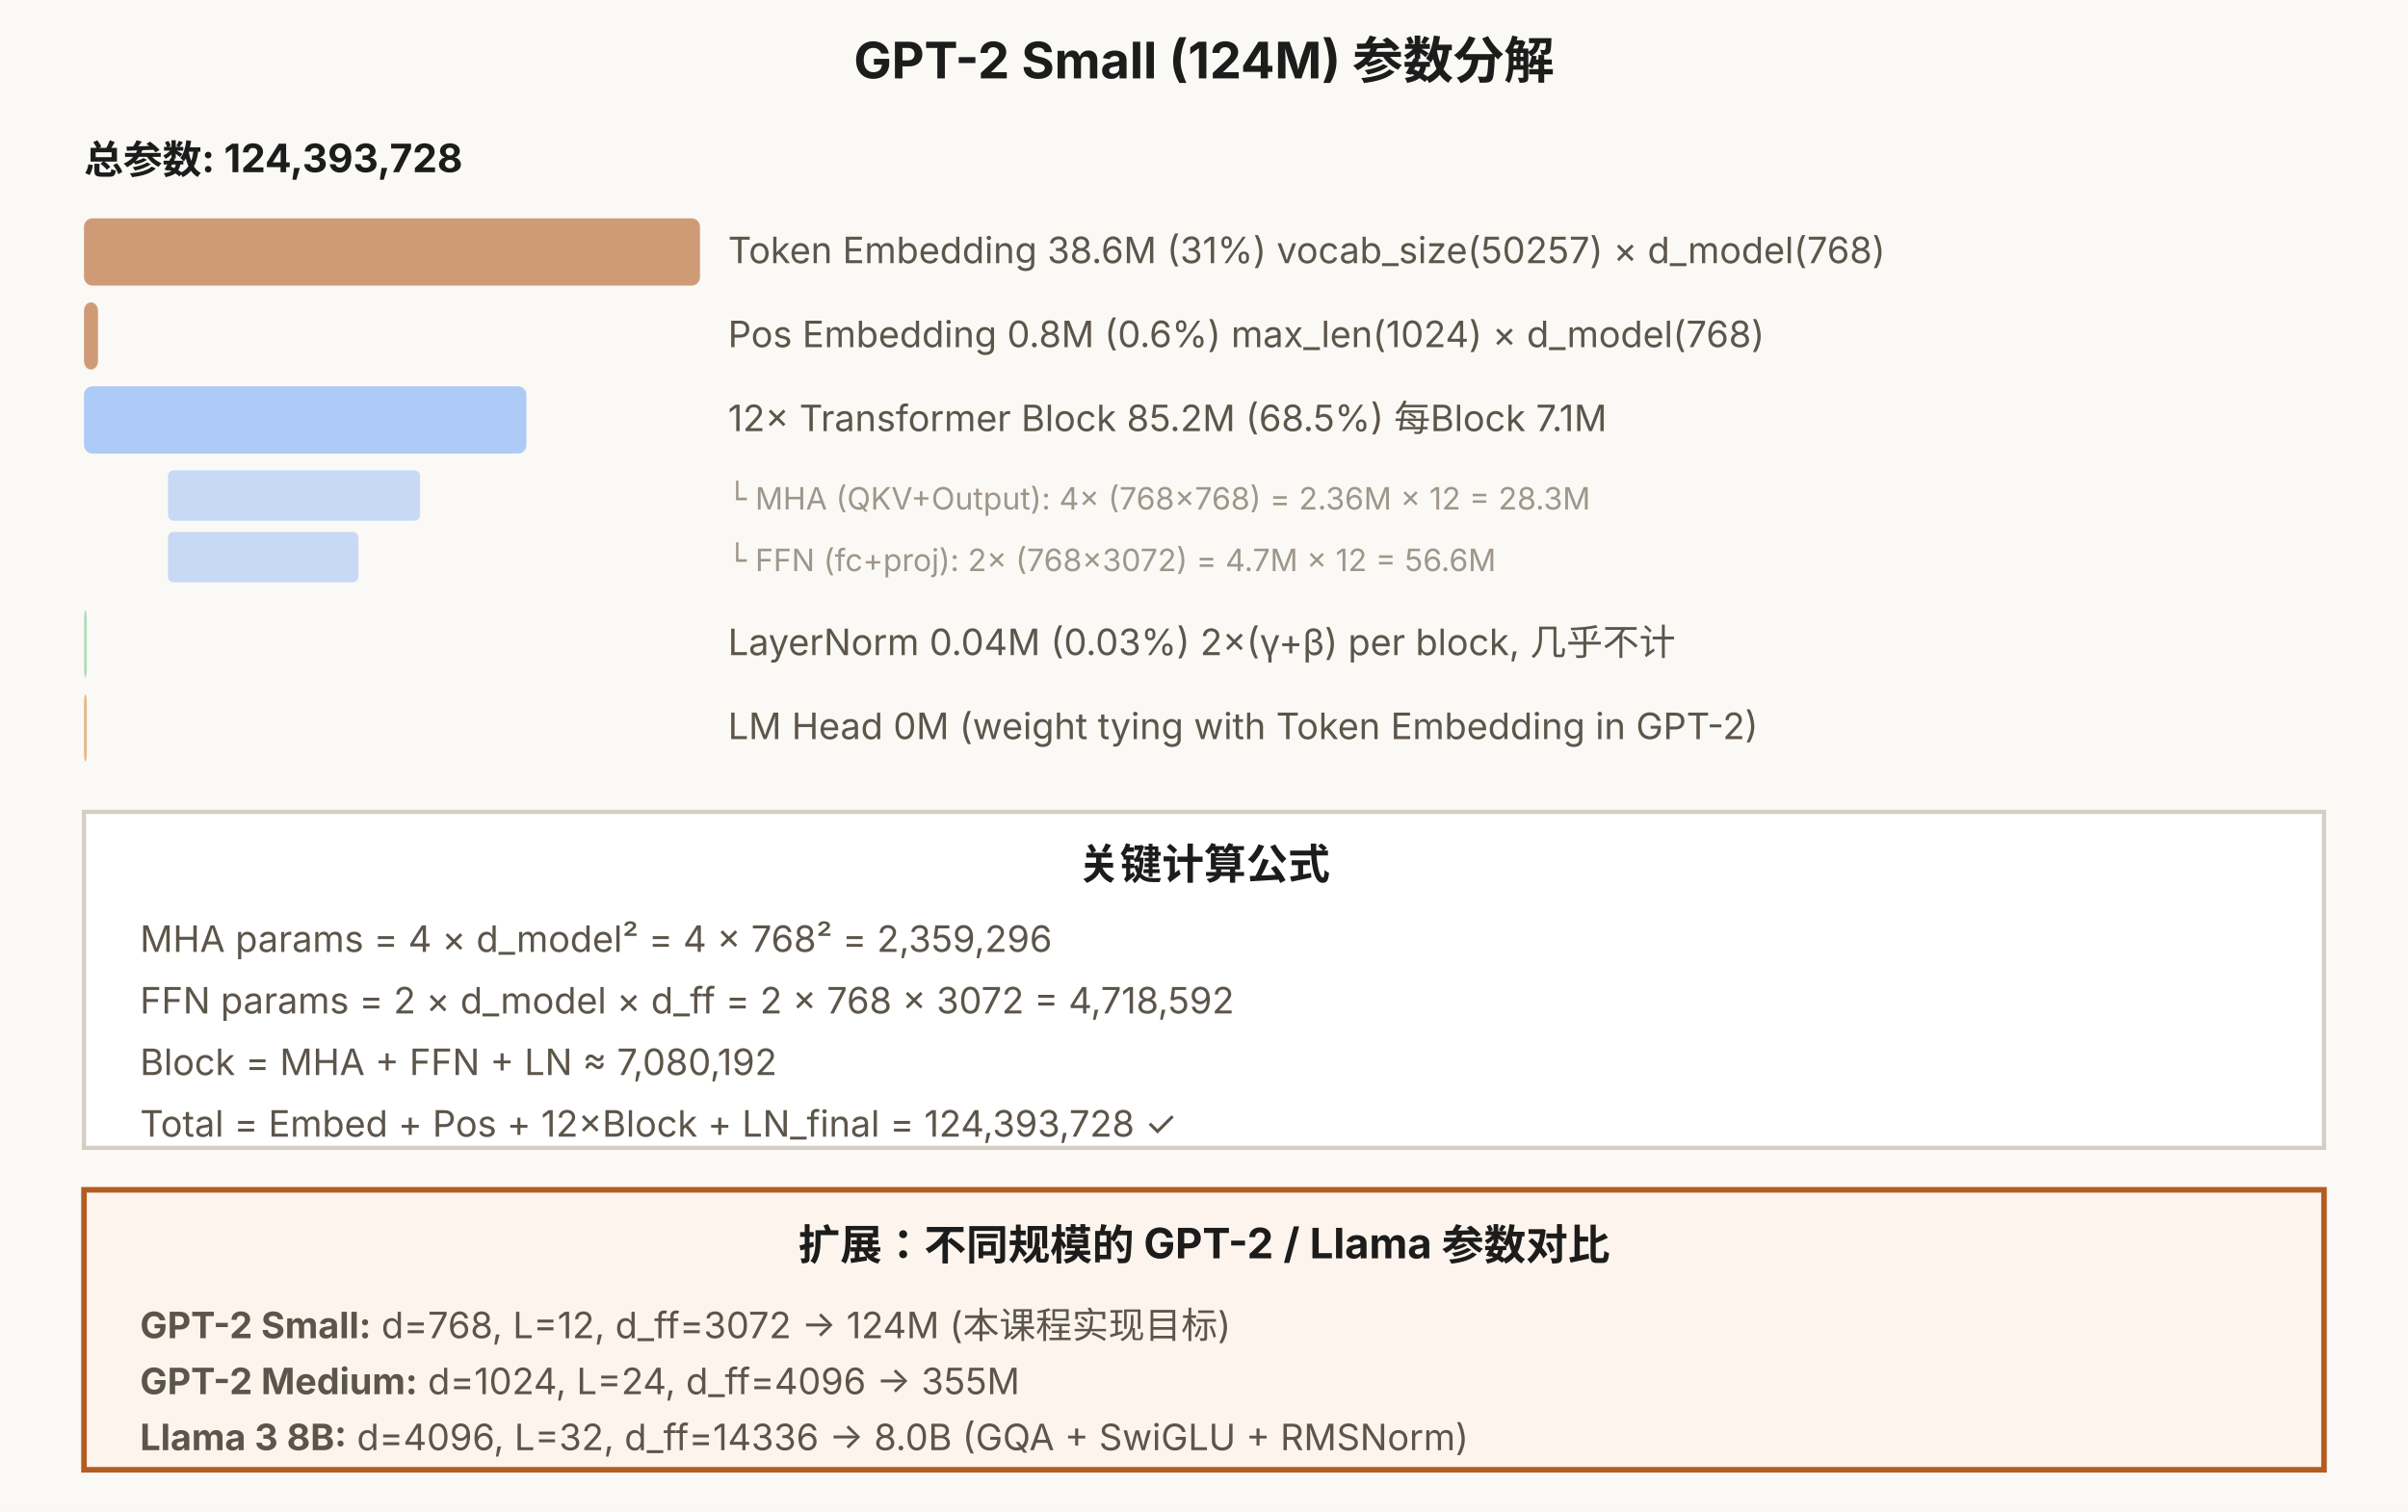
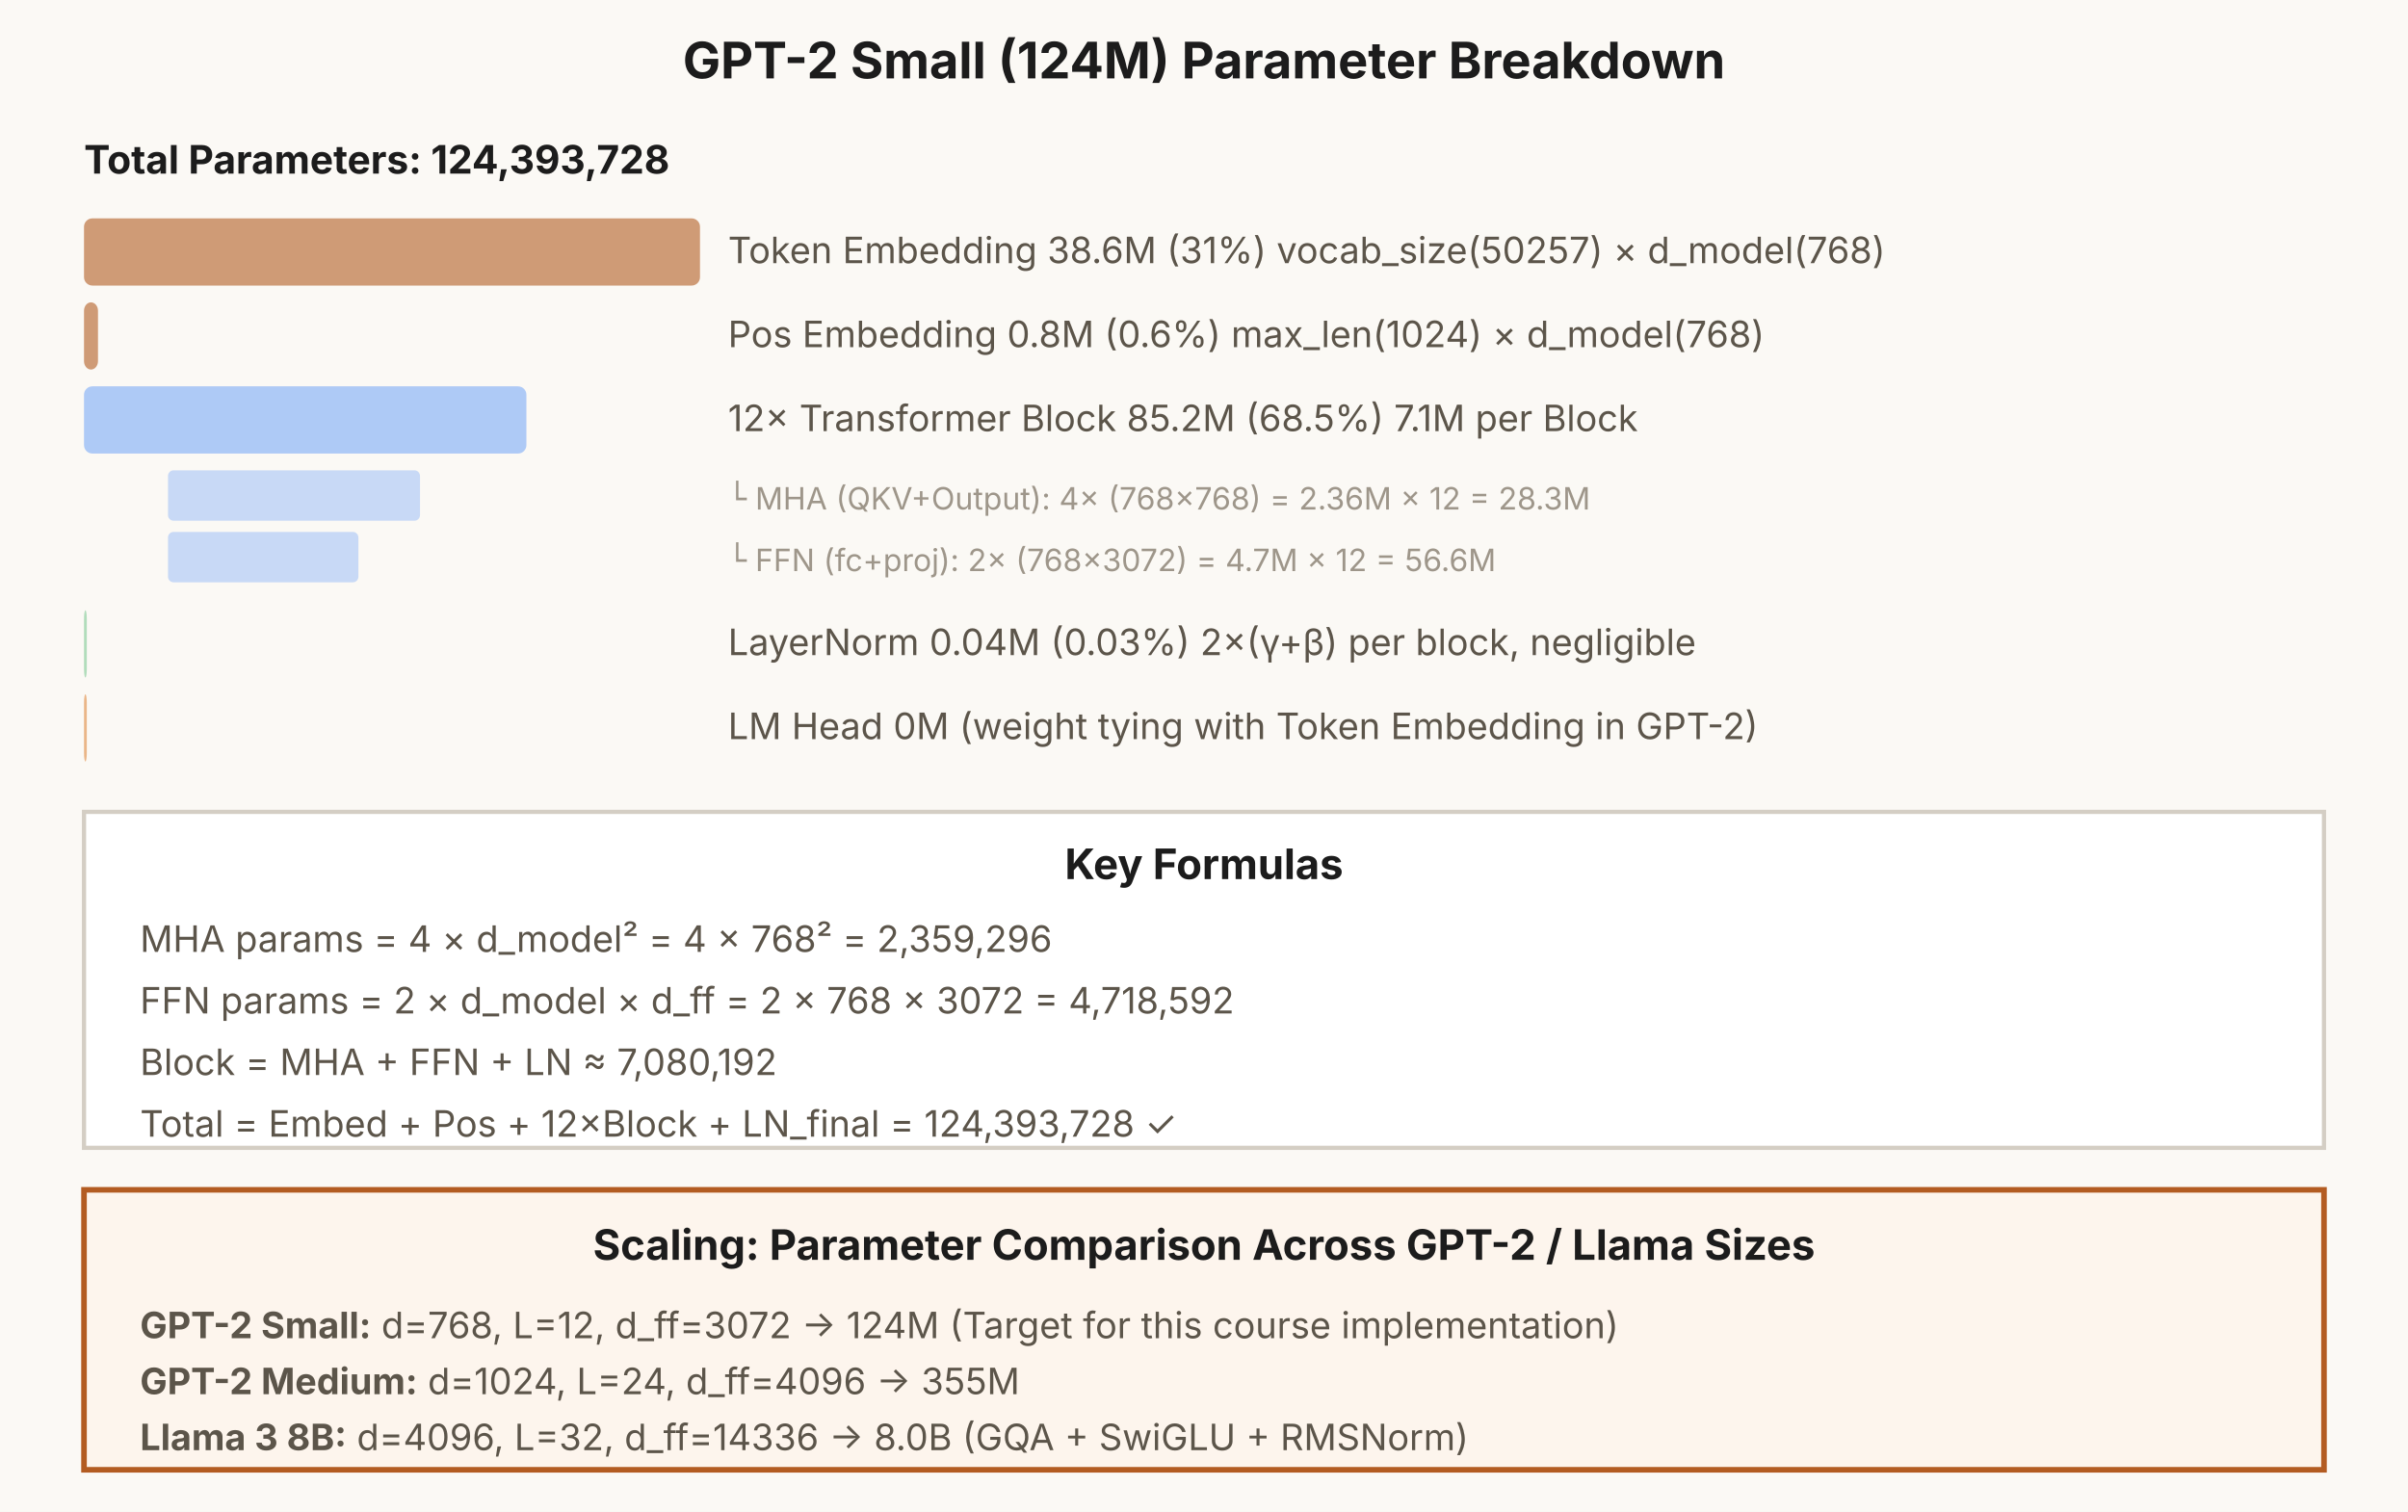
<svg xmlns="http://www.w3.org/2000/svg" viewBox="0 0 860 540" fill="none">
  <defs>
    <style>
      text{font-family:system-ui,-apple-system,sans-serif}
      .bg{fill:#fbf9f5}
      .box{fill:#fff;stroke:#d4cec4;stroke-width:1.5}
      .b2{fill:#fdf5ed;stroke:#b35c22;stroke-width:2}
      .t1{fill:#5c554a;font-size:13px}
      .t2{fill:#1c1c1c;font-size:15px;font-weight:700}
      .t3{fill:#b35c22;font-size:12px;font-family:'JetBrains Mono','Fira Code',monospace}
      .ts{fill:#9e968a;font-size:11px}
      .bar1{fill:#b35c22;opacity:0.6}
      .bar2{fill:#7baaf7;opacity:0.6}
      .bar3{fill:#81c995;opacity:0.6}
      .bar4{fill:#e08940;opacity:0.6}
    </style>
  </defs>
  <rect class="bg" width="860" height="540" />
-   <text class="t2" x="430" y="28" text-anchor="middle" style="font-size:18px">GPT-2 Small (124M) 参数分解</text>
-   <text class="t2" x="30" y="62" text-anchor="start" style="font-size:14px">总参数: 124,393,728</text>
+   <text class="t2" x="430" y="28" text-anchor="middle" style="font-size:18px">GPT-2 Small (124M) Parameter Breakdown</text>
+   <text class="t2" x="30" y="62" text-anchor="start" style="font-size:14px">Total Parameters: 124,393,728</text>
  <rect class="bar1" x="30" y="78" width="220" height="24" rx="3" />
  <text class="t1" x="260" y="94" text-anchor="start">Token Embedding  38.6M (31%)  vocab_size(50257) × d_model(768)</text>
  <rect class="bar1" x="30" y="108" width="5" height="24" rx="3" />
  <text class="t1" x="260" y="124" text-anchor="start">Pos Embedding  0.8M (0.6%)  max_len(1024) × d_model(768)</text>
  <rect class="bar2" x="30" y="138" width="158" height="24" rx="3" />
-   <text class="t1" x="260" y="154" text-anchor="start">12× Transformer Block  85.2M (68.5%)  每Block 7.1M</text>
+   <text class="t1" x="260" y="154" text-anchor="start">12× Transformer Block  85.2M (68.5%)  7.1M per Block</text>
  <rect class="bar2" x="60" y="168" width="90" height="18" rx="2" style="opacity:0.4" />
  <text class="ts" x="260" y="182" text-anchor="start">  └ MHA (QKV+Output): 4× (768×768) = 2.36M × 12 = 28.3M</text>
  <rect class="bar2" x="60" y="190" width="68" height="18" rx="2" style="opacity:0.4" />
  <text class="ts" x="260" y="204" text-anchor="start">  └ FFN (fc+proj): 2× (768×3072) = 4.7M × 12 = 56.6M</text>
  <rect class="bar3" x="30" y="218" width="1" height="24" rx="3" />
-   <text class="t1" x="260" y="234" text-anchor="start">LayerNorm  0.04M (0.03%)  2×(γ+β) per block, 几乎不计</text>
+   <text class="t1" x="260" y="234" text-anchor="start">LayerNorm  0.04M (0.03%)  2×(γ+β) per block, negligible</text>
  <rect class="bar4" x="30" y="248" width="1" height="24" rx="3" />
  <text class="t1" x="260" y="264" text-anchor="start">LM Head  0M (weight tying with Token Embedding in GPT-2)</text>
  <rect class="box" x="30" y="290" width="800" height="120" />
-   <text class="t2" x="430" y="314" text-anchor="middle">关键计算公式</text>
+   <text class="t2" x="430" y="314" text-anchor="middle">Key Formulas</text>
  <g font-size="13" font-family="'JetBrains Mono','Fira Code',monospace">
    <text class="t1" x="50" y="340" text-anchor="start">MHA params = 4 × d_model² = 4 × 768² = 2,359,296</text>
    <text class="t1" x="50" y="362" text-anchor="start">FFN params  = 2 × d_model × d_ff = 2 × 768 × 3072 = 4,718,592</text>
    <text class="t1" x="50" y="384" text-anchor="start">Block       = MHA + FFN + LN ≈ 7,080,192</text>
    <text class="t1" x="50" y="406" text-anchor="start">Total       = Embed + Pos + 12×Block + LN_final = 124,393,728 ✓</text>
  </g>
  <rect class="b2" x="30" y="425" width="800" height="100" />
-   <text class="t2" x="430" y="450" text-anchor="middle">扩展：不同规模的 GPT-2 / Llama 参数对比</text>
+   <text class="t2" x="430" y="450" text-anchor="middle">Scaling: Parameter Comparison Across GPT-2 / Llama Sizes</text>
  <g font-size="12">
    <text class="t1" x="50" y="478" text-anchor="start">
-       <tspan font-weight="700">GPT-2 Small:</tspan>  d=768,  L=12,  d_ff=3072  →  124M  (本课程实现目标)</text>
+       <tspan font-weight="700">GPT-2 Small:</tspan>  d=768,  L=12,  d_ff=3072  →  124M  (Target for this course implementation)</text>
    <text class="t1" x="50" y="498" text-anchor="start">
      <tspan font-weight="700">GPT-2 Medium:</tspan> d=1024, L=24,  d_ff=4096  →  355M</text>
    <text class="t1" x="50" y="518" text-anchor="start">
      <tspan font-weight="700">Llama 3 8B:</tspan>   d=4096, L=32,  d_ff=14336 →  8.0B  (GQA + SwiGLU + RMSNorm)</text>
  </g>
</svg>
